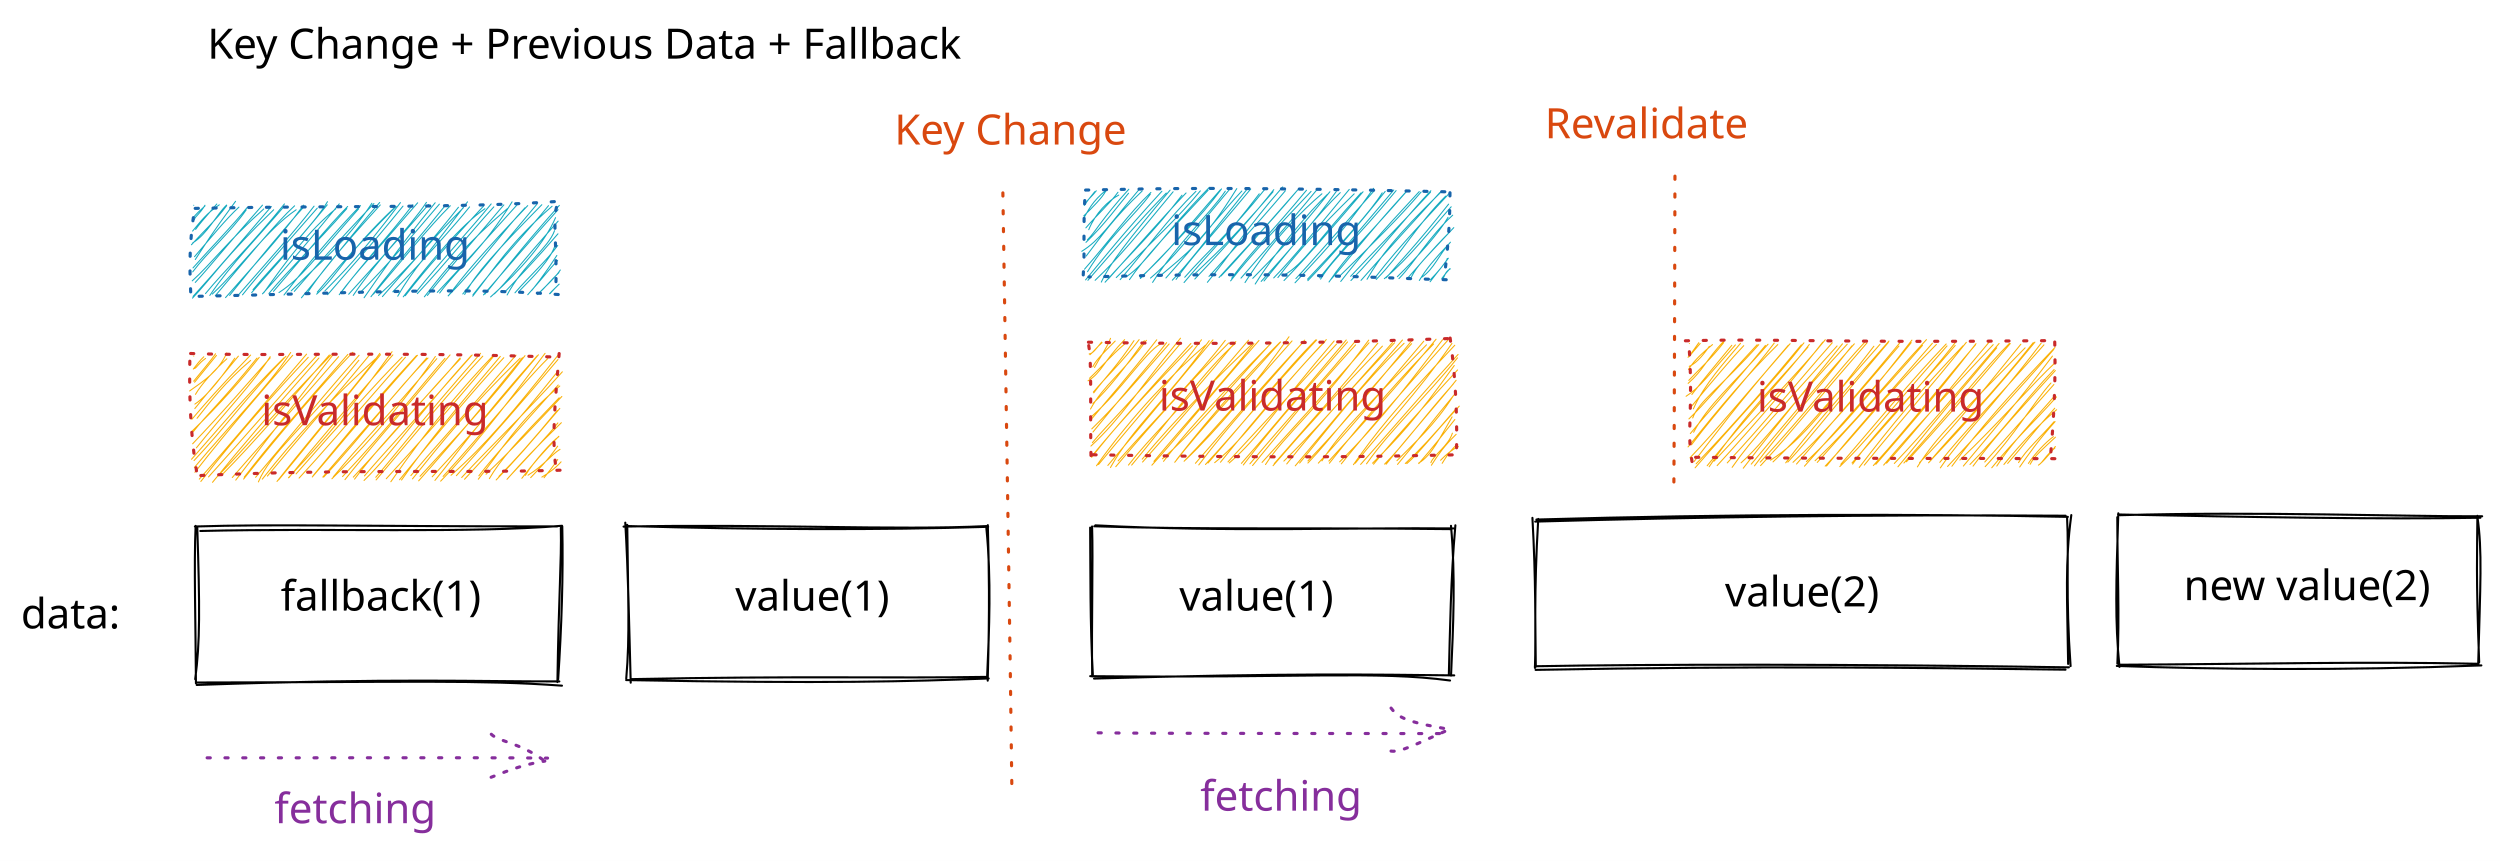
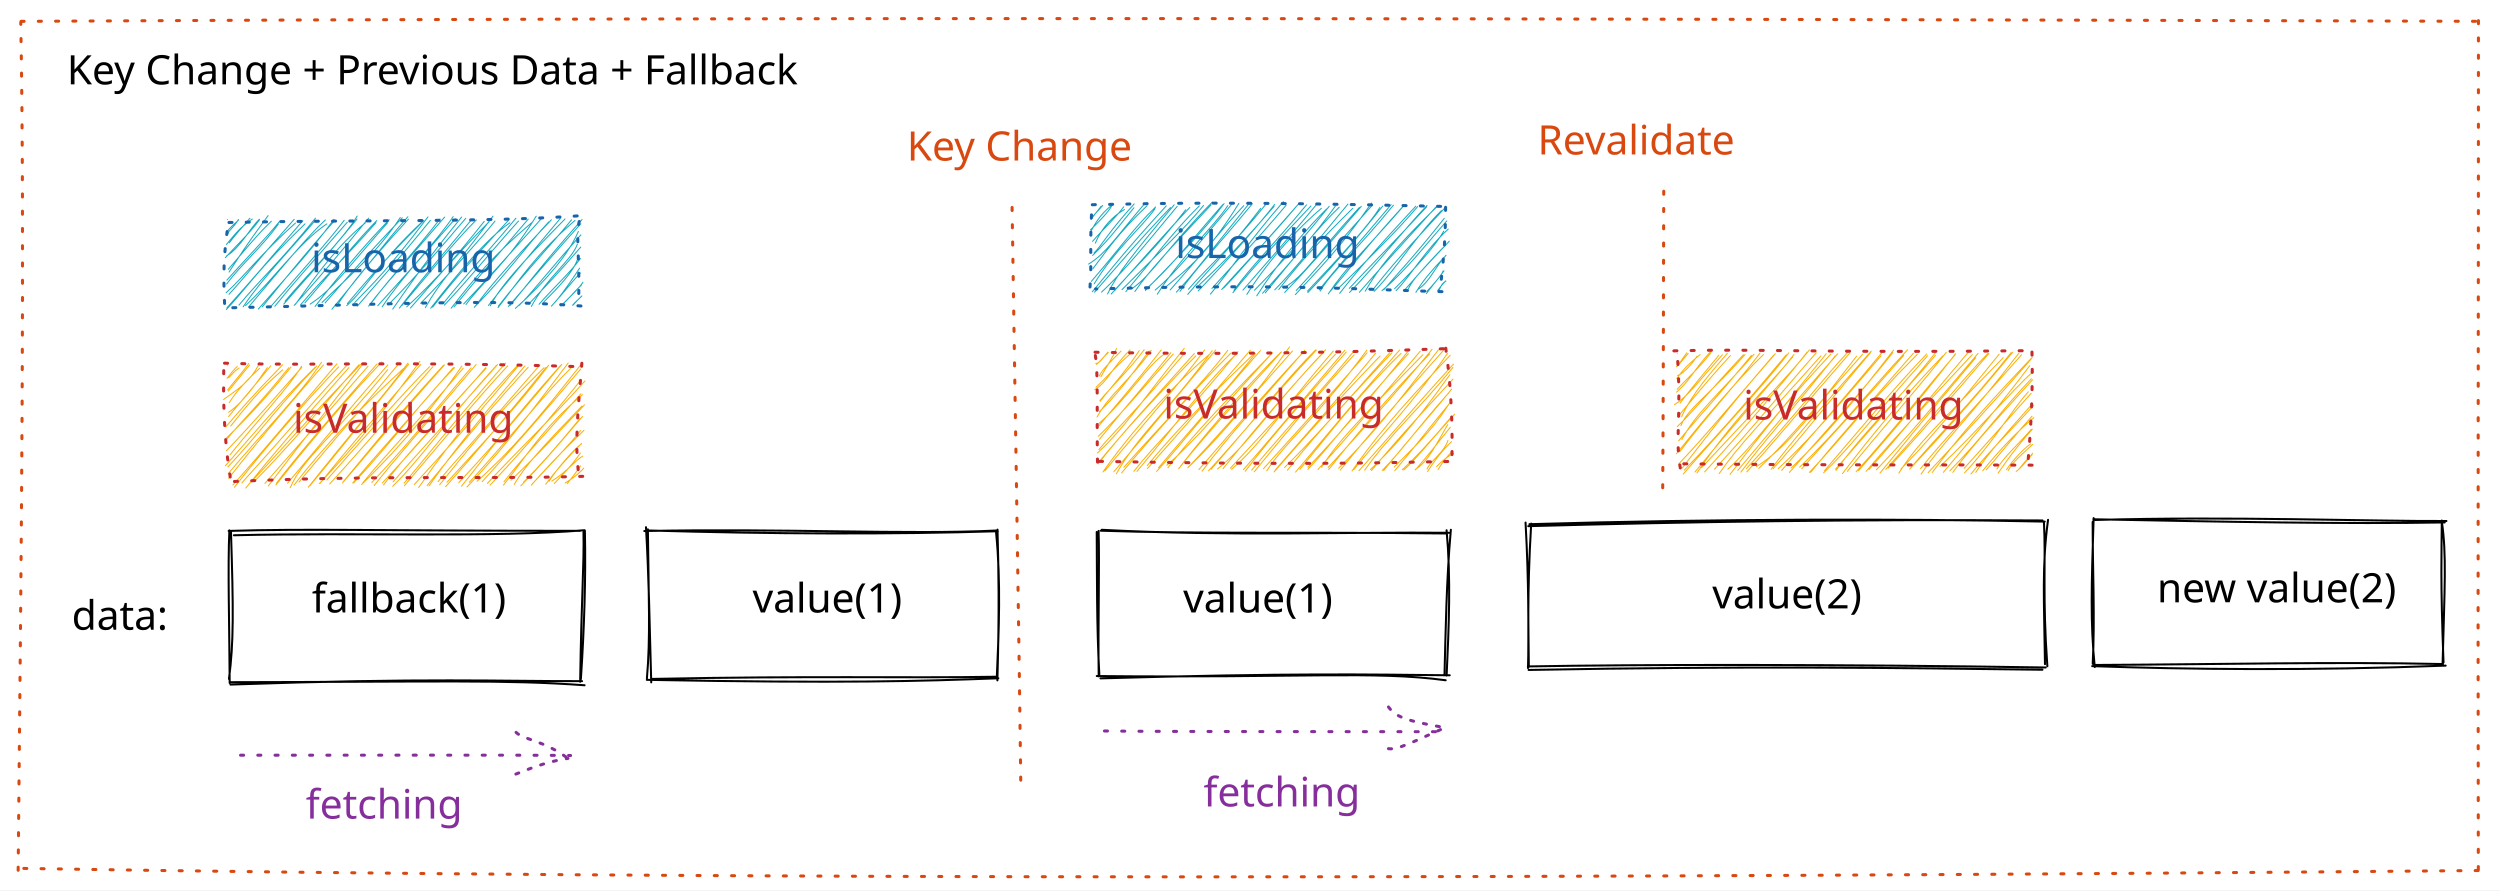
- <svg xmlns="http://www.w3.org/2000/svg" version="1.1" viewBox="0 0 1193.5 411" width="2387" height="822">
+ <svg xmlns="http://www.w3.org/2000/svg" version="1.1" viewBox="0 0 1230.908 438.334" width="2461.815" height="876.668">
  <defs>
    <style>
      @font-face {
        font-family: "Virgil";
        src: url("https://excalidraw.com/Virgil.woff2");
      }
      @font-face {
        font-family: "Cascadia";
        src: url("https://excalidraw.com/Cascadia.woff2");
      }
    </style>
  </defs>
-   <rect x="0" y="0" width="1193.5" height="411" fill="#ffffff" />
-   <g stroke-linecap="round" transform="translate(94 252) rotate(0 86.5 37)">
+   <rect x="0" y="0" width="1230.908" height="438.334" fill="#ffffff" />
+   <g stroke-linecap="round" transform="translate(113.5439 262.0578) rotate(0 86.5 37)">
    <path d="M1.63 1.49 C63.07 0, 129.84 2.73, 174.31 -1 M-0.95 -0.65 C37 -1.84, 72.63 -0.72, 172 -0.69 M174.43 -0.71 C174.96 22.07, 174.1 47.77, 172.46 72.3 M173.74 -0.02 C174.1 15.67, 172.72 32.22, 172.11 73.63 M174.27 75.34 C135.31 72.53, 102.71 73.67, -0.25 73.83 M173.03 73.31 C133.9 73.41, 96.15 71.64, -0.08 75 M-0.81 72.23 C1.56 54.45, 1.41 38.29, 0.17 -0.5 M-0.46 74.21 C-0.6 45.38, -1.45 17.5, -0.61 -0.94" stroke="#000000" stroke-width="1" fill="none" />
  </g>
-   <g transform="translate(134 273.5) rotate(0 49 13)">
+   <g transform="translate(153.5439 283.5578) rotate(0 49 13)">
    <text x="0" y="18" font-family="Virgil, Segoe UI Emoji" font-size="20px" fill="#000000" text-anchor="start" style="white-space: pre;" direction="ltr">fallback(1)</text>
  </g>
-   <g stroke-linecap="round" transform="translate(92.5 170) rotate(0 86.5 28)">
+   <g stroke-linecap="round" transform="translate(112.0439 180.0578) rotate(0 86.5 28)">
    <path d="M0 0 C0 0, 0 0, 0 0 M0 0 C0 0, 0 0, 0 0 M0.33 5.94 C1.47 5.54, 2.17 3.55, 5.63 1.12 M-0.22 6.2 C1.28 4.21, 3.15 1.84, 4.78 0.34 M-0.02 11.96 C3.45 7.73, 8.82 1.32, 10.41 -1.1 M0.41 12.47 C5.06 6.8, 7.91 3.25, 10.82 -0.3 M-1.96 16.64 C5.08 11.62, 11.89 7.25, 15.74 -1.47 M0.82 18.26 C3.69 13.32, 9.81 6.73, 15.8 1.28 M0.53 22.92 C7.3 18.55, 14.9 7.72, 19.58 0.99 M0.51 25.04 C5.52 18.76, 10.69 13, 21.3 0.02 M1.57 29.69 C7.89 21.77, 15.07 12.29, 27.14 2.07 M-0.9 30.17 C5.63 22.58, 11.35 15.75, 27.14 -0.49 M-0.2 36.06 C6.23 27.83, 13.3 21.81, 30.17 0.97 M-1.22 36.25 C12.49 23.11, 24.23 9.56, 31.25 0.62 M1.25 43.82 C13.76 28.12, 29.81 11.13, 36.48 0.28 M-0.53 41.86 C12.6 28.19, 26.73 11.93, 36.49 0.87 M0.14 49.87 C15.04 34.17, 25.47 19.09, 43.99 0.1 M-1.06 49.25 C12.64 33.85, 25.06 18.56, 43.04 0.86 M0.31 53.16 C16.42 33.79, 35.48 14.71, 46.27 -1.71 M0.54 55.46 C16.68 34.8, 34.41 14.4, 47.22 -0.38 M3.38 59.84 C19.65 38.9, 40.33 15.66, 54.65 0.6 M2.64 58.73 C16.62 43.19, 30 26.89, 53.85 -0.93 M8.96 60.25 C22.86 43.1, 35.28 28.67, 59.75 0.92 M7.05 57.68 C24.25 38.72, 40.91 19.17, 59.08 -0.6 M11.42 57.37 C25.98 42.38, 34.57 31.37, 65.57 -0.59 M13.18 56.98 C29.61 40.37, 44.82 22.38, 64.73 -0.52 M20.05 59.2 C34.53 40.31, 47.91 22.85, 66.99 -1.27 M18.4 57.96 C31.35 43.05, 44.21 29.01, 69.15 0.26 M23.8 58.71 C41.23 36.76, 60.62 14.15, 75.93 -1.81 M24.1 57.79 C35.53 42.98, 46.24 30.57, 73.57 -0.81 M30.86 60.06 C36.82 46.03, 51.1 35.92, 78.82 1.99 M29.53 57.87 C42.36 42.91, 54.53 27.43, 78.9 -0.37 M32.73 58.74 C48.84 38.13, 65.42 20.8, 86.71 1.33 M35.16 57.27 C49.55 39.84, 64.47 23.02, 84.14 -0.79 M39.75 59.83 C57.87 36.86, 79.26 11.99, 88.84 -1.32 M40.51 59.11 C52.82 44.34, 62.83 31.77, 89.15 -0.68 M45.2 58.1 C55.13 47.11, 67.43 35.64, 94.67 -2.09 M45.5 57.95 C59.13 40.95, 73.19 24.75, 95.05 -0.57 M48.84 56.25 C68.08 34.43, 88.38 11.43, 99.45 0.52 M50.28 58.24 C60.62 47.06, 70.48 35.61, 101.05 0.55 M56.98 57.1 C67.73 44.33, 77.76 30.98, 106.32 -0.23 M56.59 57.71 C66.53 46.38, 77.46 32.47, 106.79 -0.38 M62.04 57.75 C80.94 37.66, 96.67 15.95, 111.83 0.93 M61.62 57.75 C75.23 41.83, 91.4 23.88, 111.16 0.93 M65.96 58.55 C86.96 38.2, 104.38 16.37, 115.34 0.19 M66.64 57.6 C78.26 43.3, 92.16 29.42, 116.03 1.23 M71.04 57.5 C91.42 36.02, 111.6 10.5, 119.92 1.07 M72.19 58.98 C83.31 44.99, 94.49 32.46, 122.36 -0.56 M76.78 58.72 C92.2 38.1, 113.46 17.56, 127.13 0.91 M76.16 57.79 C95.61 36.96, 115.28 13.75, 127.3 1.29 M81.3 59.37 C95.59 45.42, 106.31 28.66, 132.47 -0.22 M81.49 57.2 C92.17 44.65, 102.46 34.09, 132.91 -0.53 M86.89 57.85 C96.5 46.83, 107.36 32.31, 136.92 -1.33 M87.05 59.11 C105.57 37.43, 123.83 15.1, 137.98 0.03 M94.09 59.97 C111.55 34.75, 128.19 15.21, 143 -0.33 M91.91 58.54 C105.25 43.88, 118.02 30.23, 143.41 -0.2 M99.2 59.16 C111.28 41.83, 128.22 21.4, 146.35 0.16 M98.24 59.03 C116.59 36.48, 134.96 14.8, 148 0.78 M104.43 58.61 C118.35 41.27, 131.87 24.33, 155.79 1.02 M103.66 57.03 C113.46 45.36, 124.24 33.89, 153.84 -0.42 M107.37 59.55 C126.81 37.78, 145.01 15.53, 156.88 0.79 M108.03 57.38 C124.43 39.5, 142.49 20.46, 158.13 -0.21 M115.14 59.34 C126.78 45.23, 135.88 31.41, 163.95 -0.13 M113.84 57.61 C134.2 35.9, 152.82 13.1, 164.53 -0.61 M117.87 59.7 C131.77 45.39, 144.49 29.44, 167.71 -1.31 M119.04 57.43 C138.75 35.91, 156.65 13.33, 169.01 1.17 M122.82 56.89 C139.58 42.14, 153.04 26.08, 174 -0.55 M125.38 57.08 C141.52 39.31, 158.29 20.2, 173.86 1.66 M127.92 57.94 C141.65 43.07, 158.93 26.65, 175.96 7.51 M129.28 58.79 C140.19 46.88, 150.56 36.24, 174.22 6.75 M135.84 58.76 C146.38 45.83, 154.93 30.68, 174.73 14.29 M136.11 57.14 C143.27 47.75, 152.39 38.11, 174 13.8 M139.55 56.38 C151.86 44.71, 162.05 33.73, 175.72 19.29 M141.12 58.5 C146.5 49.36, 153.26 41.84, 174.44 19.9 M144.37 59.13 C154.45 48.79, 159.14 43.26, 174.74 25 M145.69 57.4 C153.41 49.7, 161.68 40.43, 173.56 25.97 M149.55 58.82 C157.1 50.22, 162.28 44.67, 175.48 31.81 M150.27 57.97 C159.23 48.32, 169.57 37.58, 173.82 31.91 M158.33 56.91 C161.88 50.92, 171.15 40.51, 174.25 38.47 M156.64 58.33 C161.42 51.98, 167.72 44.77, 174.29 38.28 M159.6 56.84 C166.92 52.38, 171.04 46.79, 174.85 44.51 M160.85 58.02 C165.11 53.48, 168.61 50.21, 173.74 43 M166.19 57.76 C168.92 56.15, 172.5 53.74, 175.35 50.49 M167.23 58.08 C169.61 55.09, 171.39 52.88, 173.76 49.36" stroke="#fab005" stroke-width="0.5" fill="none" />
    <path d="M-1.5 -1.24 C40.14 0.19, 80.21 -2.3, 171.19 0.4 M174.44 -1.21 C172.61 21.79, 170.48 40.18, 173.37 56.27 M174.86 54.48 C124.37 55.98, 73.18 53.69, -1.6 57.22 M1.3 54.78 C-1.88 35.68, -2.2 15.96, -1.83 -0.58" stroke="#c92a2a" stroke-width="1.5" fill="none" stroke-dasharray="1.5 7" />
  </g>
-   <g transform="translate(97.5 186) rotate(0 81.5 12)">
+   <g transform="translate(117.0439 196.0578) rotate(0 81.5 12)">
    <text x="81.5" y="17" font-family="Virgil, Segoe UI Emoji" font-size="20px" fill="#c92a2a" text-anchor="middle" style="white-space: pre;" direction="ltr">isValidating</text>
  </g>
-   <g stroke-linecap="round" transform="translate(92.5 98) rotate(0 86.5 21)">
+   <g stroke-linecap="round" transform="translate(112.0439 108.0578) rotate(0 86.5 21)">
    <path d="M0 0 C0 0, 0 0, 0 0 M0 0 C0 0, 0 0, 0 0 M0.27 6.84 C0.87 4.95, 2.55 4.64, 5.35 -0.01 M-0.56 6.3 C1.17 4.11, 2.89 2.53, 5.31 0.38 M-0.54 12.31 C3.83 7.07, 5.9 4.11, 12.17 -0.21 M0.89 11.5 C1.93 9.93, 5.06 6.22, 10.99 -0.6 M-0.48 17.94 C6.44 13.78, 10.92 4.4, 15.66 -0.11 M-1.1 18.84 C5.26 11.79, 10.23 7.52, 15.72 0.19 M0.74 25.88 C6.3 17.48, 7.58 14.87, 19.95 -1.89 M0.37 24.54 C8.01 15.67, 15.14 6.84, 21.56 0.88 M-0.5 31.8 C6.28 22.63, 17.64 12.83, 25.03 2.22 M-0.36 29.89 C8.14 20.26, 18.73 9.58, 25.49 1.06 M-0.71 36.08 C8.21 28.06, 16.14 17.23, 33.42 1.75 M0.73 36.82 C8.2 28.79, 14.42 20.59, 32.8 -0.06 M-0.6 44.32 C8.59 34.72, 15 24.48, 38.13 2.16 M-0.32 43.49 C11.47 30.48, 21.46 18.73, 37.03 0.59 M7.67 43.03 C17.28 28.65, 32.55 13.02, 42.73 1.01 M5.6 42.16 C15.15 30.5, 26.64 20.06, 43.29 -0.64 M8.85 42.39 C22.75 29.5, 34.8 11.73, 48.87 2.16 M10.3 43.17 C24.89 25.93, 39.11 8.49, 48.13 0.26 M15.18 44.07 C28.44 28.82, 39.8 17.15, 52.42 -0.06 M17.12 43 C30.74 26.12, 44.24 9.84, 52.86 0.41 M23.28 42.75 C30.87 33.2, 41.02 21.78, 58.95 1.37 M21.17 42.98 C34.24 28.06, 49.31 11.14, 57.43 0.42 M28.29 40.27 C39.59 26.71, 57.02 9.79, 63.83 -1.7 M27.67 41.67 C35.49 32.56, 43.74 24.01, 63.73 -0.21 M33.39 41.81 C43.87 27.07, 54.69 12.28, 67.82 1.67 M32.81 42.28 C46.78 27, 60.22 10.58, 69.46 -0.66 M35.87 42.12 C45.7 30.37, 57.39 19.39, 73.07 1.6 M38.07 41.09 C50.96 26.11, 64.81 9.2, 73.47 0.57 M40.68 41.67 C51.79 34.38, 56.96 26.32, 78.74 1.67 M43.09 42.83 C54.2 28.38, 67.33 12.76, 79.58 0.14 M46.52 40.85 C58.79 28.75, 73.17 17.17, 85.03 -0.96 M47.99 41.1 C56.29 31.79, 64.71 21.46, 85.99 -0.8 M51.4 44.17 C65.44 27.39, 77.34 11.55, 88.76 -1.32 M54.25 41.79 C59.69 33.65, 67.58 23.3, 89.03 -0.14 M58.67 42.42 C68.47 33.75, 73.14 22.61, 95.39 1.54 M58.99 41.43 C67.29 31.63, 75.85 21.3, 96.58 0.54 M62.61 40.87 C71.36 31.81, 78.83 24.91, 98.67 -1.26 M63.89 42.69 C73.27 31.68, 83.69 20.42, 99.88 0.42 M70.49 41.47 C80.53 27.94, 92.3 15.73, 104.6 -0.25 M69.46 42.68 C77.63 31.58, 86.6 22.48, 106.88 -1.17 M76.14 43.02 C87.4 26.21, 102.61 11.3, 111.08 -1.39 M73.96 42.46 C83.55 31.81, 90.87 23.99, 112.09 -0.35 M81.32 44.14 C88.23 34.33, 96.05 22.32, 115.25 -1.2 M79.01 42.11 C92.47 28.64, 103.9 15.08, 117.25 -0.54 M84.6 43.64 C98.5 25.53, 110.7 11.87, 120.37 -0.25 M85.78 42.42 C98.98 26.86, 112.47 10.11, 122.47 0.23 M88.2 43.03 C103.6 29.09, 114.6 15.19, 128.66 1.25 M90.07 43.59 C101.03 30.77, 112.18 19.04, 126.35 0.95 M97.38 43.41 C104.34 30.91, 112.73 22.43, 130.69 -1.64 M95.03 41.3 C109.49 26.51, 125.2 8.91, 131.67 0.78 M100.02 43.7 C113.88 25.86, 127.63 9.49, 138.97 1.66 M100.97 43.17 C111.45 29.52, 123.25 16.7, 138.25 0.47 M106.66 40.77 C117.44 27.28, 132.33 11.23, 141.98 -0.64 M106.73 42.18 C120.11 28, 131.84 13.28, 143.24 0.77 M110.1 43.69 C121.71 28.86, 130.23 18.18, 149.77 1.55 M111.53 43.03 C123.7 27.97, 137.5 12.34, 148.03 -0.18 M117.4 41.87 C125.85 30.37, 138.07 21.02, 151.97 -1.63 M116.28 41.57 C127.07 30.25, 138.31 17.63, 154.55 -0.43 M121.52 43.26 C129.15 33.18, 136.58 24.14, 159.42 0.17 M121.46 43.22 C136.3 28.36, 148.29 11.59, 158.13 1.2 M129.33 42.56 C134.61 32.58, 143.42 22.93, 166.16 -0.26 M128.44 42.34 C137.54 30.66, 147.71 18.91, 163.84 -0.53 M133.17 43.39 C143.97 29.66, 151.2 17.69, 171.06 0.47 M133.32 42.69 C146.23 26.13, 160.88 10.79, 169.35 0.19 M138.96 42.44 C146.03 34.31, 154.26 22.75, 174.52 0.05 M138.31 42.78 C150.09 29.32, 162.06 15.15, 173.92 2.11 M141.71 43.76 C156.42 30.68, 167.94 17.12, 172.71 5.92 M143.53 42.3 C150.13 35.95, 156.08 27.56, 173.95 7.58 M149.6 42.81 C157.11 28.64, 169.46 20.14, 172.23 12.14 M148.37 41.54 C156.11 33.36, 163.41 25.87, 173.87 13.62 M155.57 40.78 C163.04 33.2, 170.21 25.89, 172.39 19.4 M153.35 41.78 C160.28 33.76, 168.68 26.23, 173.75 19.2 M161.33 40.68 C162.17 39.63, 166.4 34.65, 173.34 23.96 M159.45 42.69 C165.61 35.92, 169.91 30.25, 173.7 26.35 M164.86 41.82 C167.6 39.01, 172.53 34.65, 174.99 30.9 M164.12 42.64 C168.06 39, 170.43 35.84, 174.33 32.15 M169.86 42.22 C171.66 40.18, 172.39 39.78, 174.25 37.82 M170.07 42.18 C171.68 40.31, 173.05 38.98, 174.44 37.65" stroke="#15aabf" stroke-width="0.5" fill="none" />
    <path d="M0.69 1.48 C66.13 0.07, 127.85 1.47, 174.42 -1.89 M173.14 1.01 C171.31 8.47, 173.68 19.97, 172.74 43.43 M174 42.6 C126.71 38.99, 79.9 41.9, 1.02 43.48 M-1.47 41.34 C-2.06 28.73, -2.1 16.35, 0.54 1.27" stroke="#1864ab" stroke-width="1.5" fill="none" stroke-dasharray="1.5 7" />
  </g>
-   <g transform="translate(97.5 107) rotate(0 81.5 12)">
+   <g transform="translate(117.0439 117.0578) rotate(0 81.5 12)">
    <text x="81.5" y="17" font-family="Virgil, Segoe UI Emoji" font-size="20px" fill="#1864ab" text-anchor="middle" style="white-space: pre;" direction="ltr">isLoading</text>
  </g>
  <g stroke-linecap="round">
-     <g transform="translate(98 361) rotate(0 82.14287 0.8305882)">
+     <g transform="translate(117.5439 371.0578) rotate(0 82.14287 0.8305882)">
      <path d="M0.89 0.78 C28.25 0.87, 136.17 0.57, 163.4 0.92" stroke="#862e9c" stroke-width="1.5" fill="none" stroke-dasharray="1.5 7" />
    </g>
-     <g transform="translate(98 361) rotate(0 82.14287 0.8305882)">
+     <g transform="translate(117.5439 371.0578) rotate(0 82.14287 0.8305882)">
      <path d="M136.47 10.06 C140.04 8.84, 149.98 4.14, 162.09 2.35" stroke="#862e9c" stroke-width="1.5" fill="none" stroke-dasharray="1.5 5" />
    </g>
-     <g transform="translate(98 361) rotate(0 82.14287 0.8305882)">
+     <g transform="translate(117.5439 371.0578) rotate(0 82.14287 0.8305882)">
      <path d="M136.55 -10.46 C140.17 -6.8, 150.1 -6.62, 162.09 2.35" stroke="#862e9c" stroke-width="1.5" fill="none" stroke-dasharray="1.5 5" />
    </g>
  </g>
-   <g transform="translate(131 375) rotate(0 38.5 13)">
+   <g transform="translate(150.5439 385.0578) rotate(0 38.5 13)">
    <text x="0" y="18" font-family="Virgil, Segoe UI Emoji" font-size="20px" fill="#862e9c" text-anchor="start" style="white-space: pre;" direction="ltr">fetching</text>
  </g>
-   <g stroke-linecap="round" transform="translate(299.5 251) rotate(0 86.5 36.5)">
+   <g stroke-linecap="round" transform="translate(319.0439 261.0578) rotate(0 86.5 36.5)">
    <path d="M-1.81 0.4 C66.13 -1.02, 128.11 2.3, 171.79 0.14 M0.19 0.13 C60.52 1.91, 120.94 2.12, 172.24 0.5 M171.4 1.22 C173.82 25.56, 172.77 49.45, 171.78 71.53 M172.09 -0.29 C172.62 20.11, 173.02 38.15, 172.03 73.94 M171.45 72.14 C126.19 72.91, 81.55 71.6, 1.88 73.22 M172.49 72.9 C134.65 74.32, 96.95 75.47, -0.57 73.67 M1.6 74.91 C0.84 46.18, 0.35 21.4, -0.99 -1.48 M-0.53 72.94 C1.25 52.95, 0.29 32.7, -0.05 -0.42" stroke="#000000" stroke-width="1" fill="none" />
  </g>
-   <g transform="translate(351 273.5) rotate(0 36.5 13)">
+   <g transform="translate(370.5439 283.5578) rotate(0 36.5 13)">
    <text x="0" y="18" font-family="Virgil, Segoe UI Emoji" font-size="20px" fill="#000000" text-anchor="start" style="white-space: pre;" direction="ltr">value(1)</text>
  </g>
  <g stroke-linecap="round">
-     <g transform="translate(524 349) rotate(0 83.55118 1.033384)">
+     <g transform="translate(543.5439 359.0578) rotate(0 83.55118 1.033384)">
      <path d="M0.24 0.85 C28.15 1.24, 138.76 1.14, 166.86 1.21" stroke="#862e9c" stroke-width="1.5" fill="none" stroke-dasharray="1.5 7" />
    </g>
-     <g transform="translate(524 349) rotate(0 83.55118 1.033384)">
+     <g transform="translate(543.5439 359.0578) rotate(0 83.55118 1.033384)">
      <path d="M140.09 9.56 C144.49 10.27, 151.63 6.42, 167.88 -0.78" stroke="#862e9c" stroke-width="1.5" fill="none" stroke-dasharray="1.5 5" />
    </g>
-     <g transform="translate(524 349) rotate(0 83.55118 1.033384)">
+     <g transform="translate(543.5439 359.0578) rotate(0 83.55118 1.033384)">
      <path d="M140.1 -10.96 C144.32 -5.12, 151.45 -3.85, 167.88 -0.78" stroke="#862e9c" stroke-width="1.5" fill="none" stroke-dasharray="1.5 5" />
    </g>
  </g>
-   <g stroke-linecap="round" transform="translate(806.5 164) rotate(0 86.5 27.5)">
+   <g stroke-linecap="round" transform="translate(826.0439 174.0578) rotate(0 86.5 27.5)">
    <path d="M0 0 C0 0, 0 0, 0 0 M0 0 C0 0, 0 0, 0 0 M-0.63 6.56 C1.76 3.68, 3.08 1.59, 4.5 -0.39 M-0.24 6.34 C1 4.84, 2.17 3.44, 5.16 -0.02 M-0.04 10.88 C3.77 9.34, 7.74 3.95, 9.53 1.35 M-0.43 12.37 C2.84 7.37, 6.82 3.98, 11.04 0.52 M-0.57 19.01 C6.76 12.54, 7.72 8.14, 16.39 -1.12 M-0.26 17.59 C4.85 12.07, 9.98 7.77, 16.39 -0.44 M-1.56 25.18 C5.16 20.92, 9.42 14.71, 21.98 0.65 M1.21 24.32 C7.4 16.29, 12.75 10, 20.27 0.84 M1.93 31.17 C6.97 19.62, 17.09 8.65, 24.42 -0.11 M0.77 30.3 C10.49 18.51, 20.46 6.76, 25.95 1.03 M1.6 35.53 C4.5 27.45, 15.27 20.68, 33.13 0.53 M-0.21 35.99 C7.61 28.51, 14.27 20.05, 32.36 0.57 M2.04 42.35 C9.08 29.12, 19.81 20.54, 37.56 0.34 M0.47 42.97 C9.6 31.91, 20 20.85, 36.32 0.9 M1.02 48.35 C13.86 31.22, 31.28 12.33, 40.52 -0.21 M-0.63 49.36 C14.41 30.63, 28.43 14.03, 42.2 0.51 M2.21 56.38 C12.58 43.1, 22.33 29.76, 47.24 0.82 M0.31 54.56 C13.79 40.48, 25.61 25.77, 48.09 0.1 M2.74 59.33 C21.35 37.91, 41.7 16.38, 54.69 -0.32 M3.22 57.43 C22.43 37.56, 41.39 15.24, 53.45 0.64 M9.46 58.82 C25.91 34.26, 45.58 14.72, 56.61 1.71 M8.51 58.33 C27.44 35.04, 48.63 11.82, 57.26 0.46 M11.78 56.18 C32.87 33.41, 53.96 11.87, 64.88 -1.8 M13.26 58.28 C34.28 35.46, 54 11.76, 63.69 -0.66 M20.43 59.1 C30.15 45.02, 41.94 33.23, 70.53 1.16 M18.09 56.98 C35.67 38.17, 51.69 18.39, 68.23 -0.37 M25.74 59.51 C43.75 36.19, 63.13 12.64, 73.08 0.16 M24.7 56.95 C36.12 46.72, 45.04 32.91, 75.36 0.32 M31.09 58.4 C43.81 41.38, 56.89 27.44, 77.59 1.12 M29.55 57.58 C41.42 43.46, 53.92 28.07, 78.75 0.15 M33.84 56.62 C54.71 34.42, 72.2 11.48, 83.98 -0.87 M34 58.28 C45.53 46, 55.05 33.91, 84.82 -0.33 M38.76 55.69 C54.57 45.78, 66.49 29.03, 88.08 1.3 M39.94 56.51 C51.19 45.94, 61.6 33.87, 91 0.39 M47 56.61 C58.97 43.65, 71.03 27.8, 94.99 -0.51 M46 56.96 C56.68 42.56, 68.69 28.97, 95.3 -1.18 M49.49 56.7 C62.89 44.32, 74.51 31.15, 100.04 1.21 M51.17 57.53 C68.04 37.98, 84.84 18.61, 100.52 -0.39 M55.88 56.37 C72.58 40.58, 85.98 24.72, 106.24 -1.63 M54.96 58.55 C74.06 37.02, 91.84 17.31, 105.91 -0.42 M60.02 55.95 C79.16 37.91, 92.6 20.27, 113.19 -1.86 M61.06 56.75 C75.33 40.53, 90.44 24.77, 111.28 0.9 M64.84 58.53 C80.87 41.68, 90.7 27.85, 117.92 0.45 M65.5 58.47 C79.5 41.12, 93.16 26.28, 116.04 -0.15 M71.82 58.74 C83.3 48.02, 92.92 35.12, 123.01 1.14 M72.31 57.64 C89.73 37.45, 105.72 17.78, 122.6 0.23 M77.95 57.56 C91.94 38.08, 107.75 23.51, 126.91 0.94 M77.66 56.99 C93.05 39.17, 111.13 19.64, 126.88 -0.34 M81.1 59.15 C96.43 39.06, 110.71 21.96, 130.66 1.06 M83.52 58.04 C99.64 38.2, 116.06 19.78, 132.22 -0.57 M89.03 57.66 C101.62 43.26, 115.32 27.65, 136.84 0.06 M87.84 58.25 C105.73 38.51, 122.32 17.07, 136.59 0.62 M92.76 58.03 C106.39 41.91, 122.98 24.21, 145.04 0.54 M94.17 57.12 C110.27 39.09, 124.94 20.76, 143.25 -0.83 M99.58 58.84 C109.96 46.51, 119.42 34.21, 146.73 2.08 M97.85 57.25 C112.71 41.75, 126.45 25.04, 147.86 -0.02 M102.44 57.05 C124.26 32.88, 141.87 10.74, 152.76 -0.02 M103.64 56.45 C118.78 40.08, 134.09 22.46, 153.2 0 M108.87 58.89 C118.44 43.8, 127.94 35.46, 160.28 2.07 M109.9 56.84 C121.44 45.22, 133.3 31.36, 158.26 0.33 M114.47 56.61 C128.13 40.29, 143.52 25.65, 164.17 -0.44 M114.2 56.92 C129.74 40.44, 145.93 22.47, 164.97 -0.68 M119.83 59.36 C130.94 43.08, 142.66 33.01, 167.96 -0.16 M119.56 56.72 C131.02 42.27, 145.09 28.15, 169.27 0.64 M123.28 58.68 C142.11 38.37, 155.77 23.8, 173.99 2.78 M125.35 58.57 C138.82 40.1, 154.11 23.35, 174.53 1.9 M129.15 55.61 C146.7 39.11, 164.81 18.09, 175 8.81 M130.81 58.49 C144.14 42.51, 157.64 26.92, 173.33 6 M133.96 57.74 C150.08 41.48, 160.28 26.75, 174.13 12.43 M135.44 58.52 C146.73 43.09, 159.91 29.34, 174.71 12.91 M141.23 58.77 C155.1 44.01, 164.44 27.97, 172.61 18.85 M141.03 56.56 C150.33 46.15, 162.5 32.68, 174.02 19.58 M144.37 59.31 C155.12 46.13, 164.55 37.51, 175.27 25.49 M146.77 58.49 C152.15 50.02, 160.13 41.11, 173.74 25.77 M150.17 57.73 C159 46.88, 167.37 38.25, 175.32 31.61 M151.96 57.23 C159.19 48.98, 164.46 42, 174.42 30.89 M157.72 58.94 C162.13 52.61, 166.15 46.77, 174.6 37.28 M157.15 56.85 C160.85 50.57, 167.72 44.75, 174.11 37.32 M161.85 57.22 C165.08 52.37, 170.41 46.86, 173.78 44.47 M162.7 57.63 C164.83 53.54, 168.65 50.47, 174.76 44.71 M167.56 57.33 C170.17 55.09, 173.73 50.52, 174.72 49.15 M166.66 58.06 C169.03 56.51, 169.58 54.02, 174.49 49.9" stroke="#fab005" stroke-width="0.5" fill="none" />
    <path d="M-1.89 -1.31 C37.72 -2.44, 72.7 -0.22, 171.01 -1.38 M174.43 -0.71 C174.93 16.01, 174.08 35.65, 172.46 53.3 M174.48 54.97 C136.25 54.66, 95.43 55.22, -1.78 54.27 M1.27 56.34 C-1.44 41.6, 2.04 31.26, -0.25 -0.17" stroke="#c92a2a" stroke-width="1.5" fill="none" stroke-dasharray="1.5 7" />
  </g>
-   <g transform="translate(811.5 179.5) rotate(0 81.5 12)">
+   <g transform="translate(831.0439 189.5578) rotate(0 81.5 12)">
    <text x="81.5" y="17" font-family="Virgil, Segoe UI Emoji" font-size="20px" fill="#c92a2a" text-anchor="middle" style="white-space: pre;" direction="ltr">isValidating</text>
  </g>
-   <g stroke-linecap="round" transform="translate(521.5 252) rotate(0 86 35.5)">
+   <g stroke-linecap="round" transform="translate(541.0439 262.0578) rotate(0 86 35.5)">
    <path d="M1.44 -1.21 C63.96 2.14, 125.65 -0.25, 172.37 0.27 M0.93 -0.76 C49.85 0.91, 98.43 -0.24, 171.2 0.61 M173.3 -1.22 C171.06 24.26, 170.74 49.1, 170.17 70.42 M171.2 -0.97 C173.39 22.81, 172.33 46.33, 171.22 70.57 M170.75 72.88 C135.82 68.17, 99.05 71.82, -1.03 70.8 M172.74 70.43 C134.32 70.03, 95.38 69.23, 0.8 71.95 M0.22 70.01 C-1.15 46.01, -0.89 20.12, -1.06 -0.12 M-0.09 70.95 C-0.46 44.14, 0.4 15.98, -0.14 -0.66" stroke="#000000" stroke-width="1" fill="none" />
  </g>
-   <g transform="translate(99 10) rotate(0 199 13)">
+   <g transform="translate(32.94141 23.52819) rotate(0 199 13)">
    <text x="0" y="18" font-family="Virgil, Segoe UI Emoji" font-size="20px" fill="#000000" text-anchor="start" style="white-space: pre;" direction="ltr">Key Change + Previous Data + Fallback</text>
  </g>
  <g stroke-linecap="round">
-     <g transform="translate(479.5 92) rotate(0 1.439157 143.9447)">
+     <g transform="translate(499.0439 102.0578) rotate(0 1.439157 143.9447)">
      <path d="M-0.73 0.09 C0 47.91, 3.12 239.61, 3.61 287.8" stroke="#d9480f" stroke-width="1.5" fill="none" stroke-dasharray="1.5 7" />
    </g>
  </g>
-   <g transform="translate(427 51) rotate(0 55 13)">
+   <g transform="translate(446.5439 61.05781) rotate(0 55 13)">
    <text x="0" y="18" font-family="Virgil, Segoe UI Emoji" font-size="20px" fill="#d9480f" text-anchor="start" style="white-space: pre;" direction="ltr">Key Change</text>
  </g>
-   <g transform="translate(563 273.5) rotate(0 36.5 13)">
+   <g transform="translate(582.5439 283.5578) rotate(0 36.5 13)">
    <text x="0" y="18" font-family="Virgil, Segoe UI Emoji" font-size="20px" fill="#000000" text-anchor="start" style="white-space: pre;" direction="ltr">value(1)</text>
  </g>
-   <g stroke-linecap="round" transform="translate(521 163) rotate(0 86.5 28)">
+   <g stroke-linecap="round" transform="translate(540.5439 173.0578) rotate(0 86.5 28)">
    <path d="M0 0 C0 0, 0 0, 0 0 M0 0 C0 0, 0 0, 0 0 M-1.02 5.97 C0.89 5.71, 2.17 3.58, 4.91 0.32 M-0.65 6.34 C0.82 5.2, 2.39 2.97, 5.13 0.57 M1.52 12.42 C3.82 8.07, 7.37 3.26, 9.16 -1.48 M0.69 12.09 C2.41 8.6, 5.91 5.4, 11.39 -0.18 M-1.58 18.81 C4.89 14.93, 5.91 9.35, 15.88 -0.84 M-0.89 17.6 C5.33 11.8, 8.99 7.13, 15.86 1.28 M0.98 24.16 C6.86 17.11, 15.09 9.47, 22.82 -0.86 M1.17 24.53 C6.77 17.04, 12.62 11.35, 20.36 -0.38 M-0.39 32.27 C5.55 21.25, 15.56 14.44, 26.3 -0.53 M0.75 29.62 C7.95 22.94, 15.62 13.13, 25.29 -0.34 M0.37 35.59 C14.01 23.78, 25.46 5.44, 33 1.2 M0.42 36.68 C7.89 27.62, 17.29 17.17, 31.22 -0.77 M0.23 41.74 C10.29 31.97, 19.06 21.84, 37.14 1.21 M0.78 43.25 C14.55 26.16, 29.49 9.11, 35.94 0.59 M-0.19 49.95 C13.85 37.07, 22.85 22.6, 42.56 -1.54 M0.52 48.3 C7.64 39.72, 18.28 29.93, 42.79 0.76 M0.87 53.99 C10.65 42.11, 23.88 27.12, 48.26 2.12 M0.15 55.31 C11.37 40.97, 22.3 29.09, 47.51 1.01 M2.48 59.34 C19.33 35.42, 40.75 13.42, 54.49 1.78 M3.45 58.75 C22.82 35.29, 42.96 12.62, 52.58 -0.79 M9.14 60.18 C19.74 41.18, 35.78 28.05, 56.29 -0.35 M7.89 59.19 C26.27 37.69, 44.04 15.73, 58.05 -0.74 M11.67 59.8 C31.19 36.45, 50.14 16.22, 65.58 0.73 M12.81 57.02 C31.33 36.08, 51.41 15.94, 63.93 -0.51 M19.26 59.03 C37.63 37.26, 54.86 12.87, 68.67 0.99 M17.73 59.03 C28.04 45.68, 40.34 34.98, 68.97 0.07 M24.29 56.19 C40.45 36.59, 60.35 16.92, 76.39 1.58 M24.46 57.58 C35.18 45.39, 45.18 34.5, 75.06 -0.6 M29.88 57.24 C44.95 39.14, 63.29 19.06, 77.61 1.03 M28.91 59.07 C40.67 46.29, 50.19 33.43, 80.03 -0.44 M33.93 56.03 C47.61 44.36, 61.18 27.7, 85.28 1.36 M34.47 57.24 C43.67 45.37, 54.06 33.18, 86.04 0.64 M40.73 56.43 C58.31 33.68, 79.39 10.81, 90.08 0.38 M39.82 57.69 C52.98 40.9, 69.28 23.78, 90.37 0.23 M44.96 56.56 C60.39 42, 78.08 20.71, 94.37 -2.22 M44.29 57.2 C57.66 43.37, 68.62 30.38, 95.81 -0.23 M51.3 58.95 C65.93 39.51, 80.67 24.06, 101.85 -0.62 M49.7 58.17 C67.84 37.24, 85.34 17.24, 101.47 -0.01 M54.5 58.74 C69.94 42.08, 83.02 25.61, 107.57 -0.72 M55.71 58.04 C75.2 35.81, 93.21 13.14, 107.15 -0.72 M58.89 57.87 C74.68 45.23, 84.31 28.36, 111.49 0.08 M61.65 57.66 C79.9 35.01, 98.85 13.31, 112.17 -0.87 M65.84 58.01 C80.3 45.61, 89.29 30.73, 115.91 -0.22 M65.24 57.49 C79.59 42.08, 92.62 27.81, 117.06 1.27 M72.56 58.98 C88.42 37.97, 108.23 16.53, 122.31 0.25 M71.65 58.21 C81.76 46.9, 92.11 34.23, 121.69 -0.68 M76.98 59.24 C92.42 40.43, 106.43 23.23, 126.17 1.65 M75.71 58.42 C95.09 35.53, 113.51 15.37, 126.37 -0.52 M83.15 58.77 C92.83 43.89, 106.66 34.2, 132.42 -0.62 M81.51 57.75 C94.09 43.76, 108.78 27.85, 132.58 0.64 M86.77 59.31 C102.14 41.59, 119.04 22.91, 138.96 2.25 M87.33 58.33 C103.03 40.21, 118.6 23.1, 136.78 0.82 M93.29 58.49 C109.06 38.54, 127.64 18.99, 144.73 0.68 M91.92 57.12 C104.07 45.22, 116.56 31.45, 143.77 0.55 M99.46 58.05 C114.08 40.43, 127.83 21.9, 149.3 0.9 M97.36 59.38 C114.29 39.22, 128.96 21.65, 148.53 -0.68 M103.39 58.05 C114.23 46.86, 125.4 30.93, 152.9 1.08 M103.41 57.03 C117.15 42.73, 130.64 27.19, 153.56 -1.09 M110.11 57.02 C119.14 42.64, 134.12 28.46, 160.01 1.62 M108.38 58.1 C127.42 37.32, 146.62 14, 158.71 -0.11 M113.64 58.14 C131.78 35.09, 150.84 13.98, 163.4 1.22 M113.4 57.1 C129.28 39.66, 146.55 20.9, 164.57 -1.05 M118.55 57.48 C139.1 37.39, 155.52 14.72, 167.69 -0.82 M119.34 58.44 C134.62 39.51, 151.67 20.24, 170.26 -0.64 M126.01 58.13 C139.52 41.31, 155.1 25.4, 172.14 0.98 M125.13 58.83 C135.26 44.39, 145.27 31.72, 173.5 1.83 M131.38 58.43 C143.51 41.2, 159.5 27.04, 174.81 7.84 M128.57 58.7 C144.63 40.77, 158.37 24.48, 175.08 6.22 M134.25 58.12 C145.62 47.06, 154.59 37.62, 173.27 11.5 M134.73 58.6 C150.44 39.65, 165.25 24.26, 174.84 13.61 M140.01 58.57 C150.42 48.02, 157.23 37.78, 172.84 20.28 M140.74 58.61 C153.44 42.8, 166.13 28.67, 174.16 18.55 M145.91 56.92 C154.79 47.76, 163.62 40.41, 172.77 26 M146.18 58.71 C154.97 48.42, 163.36 37.29, 173.49 25.16 M150.61 58.33 C156.33 53.43, 162.52 45.14, 175.65 30.89 M149.89 58.26 C156.71 51.89, 162.34 45.96, 173.96 32.31 M156.28 58.08 C162.44 54.53, 166.61 45.61, 172.23 36.03 M156.32 58.32 C162.79 50.87, 168.26 44, 173.55 37.27 M162.09 57.87 C163.65 53.94, 170.43 49.86, 172.37 43.8 M162.35 59.1 C165.57 54.04, 168.51 49.86, 174.16 44.35 M166.74 56.72 C169.7 53.72, 171.95 51.8, 175.24 50.21 M167.5 58.18 C168.75 56.28, 170.03 53.63, 174.37 49.3" stroke="#fab005" stroke-width="0.5" fill="none" />
    <path d="M-1.38 0.37 C53.41 1.46, 107.71 1.01, 174.86 -1.52 M171.3 -1.6 C174.39 20.63, 174.65 39.19, 174.3 54.78 M172.27 54.17 C133.21 54.99, 95.86 55.8, -1.6 54.07 M-0.17 54.45 C-0.63 32.18, 0.28 10.52, -1.25 1.88" stroke="#c92a2a" stroke-width="1.5" fill="none" stroke-dasharray="1.5 7" />
  </g>
-   <g transform="translate(526 179) rotate(0 81.5 12)">
+   <g transform="translate(545.5439 189.0578) rotate(0 81.5 12)">
    <text x="81.5" y="17" font-family="Virgil, Segoe UI Emoji" font-size="20px" fill="#c92a2a" text-anchor="middle" style="white-space: pre;" direction="ltr">isValidating</text>
  </g>
-   <g stroke-linecap="round" transform="translate(518 91) rotate(0 86.5 21)">
+   <g stroke-linecap="round" transform="translate(537.5439 101.0578) rotate(0 86.5 21)">
    <path d="M0 0 C0 0, 0 0, 0 0 M0 0 C0 0, 0 0, 0 0 M-0.31 7.04 C1.09 4.86, 2.23 3.5, 4.65 0.5 M-0.53 6.78 C1.56 4.04, 3.54 2.47, 5.36 0.09 M-0.4 12.76 C1.33 9.89, 3.41 4.99, 10.35 -0.44 M-0.59 12.06 C3.56 8.02, 8.18 3.41, 9.85 0.28 M1.77 18.65 C5.07 10.57, 10.94 4.98, 16.09 2.12 M0.4 17.78 C5.04 12.28, 12.14 5.85, 15.72 0.78 M0.45 24.69 C9.13 16.43, 15.85 7.05, 20.76 1.25 M1.15 23.47 C5.23 19.48, 7.58 13.98, 20.9 -0.66 M-1.55 28.97 C7.07 23.59, 11.06 16.84, 25.8 -0.51 M0.54 31.24 C7.8 21.87, 13.01 13.75, 27.23 0.23 M1.19 38.7 C11.36 21.91, 24.02 11.6, 31.16 1.7 M-0.24 37.5 C11.6 24.03, 21.13 10.62, 31.43 0.87 M1.37 42.82 C13.06 29.46, 24.92 15.4, 38.76 1.16 M0.26 42.62 C9.4 31.66, 16.85 21.97, 36.69 0.29 M7.77 43.66 C12.13 34.36, 20.54 23.62, 40.6 -0.23 M4.82 42.81 C16.31 31.96, 25.44 20.63, 42.05 0.55 M9.57 43.72 C21.24 30.49, 32.44 20.28, 46.27 2.2 M11.16 42.12 C24.03 27.76, 37.14 12.72, 48.22 1.13 M14.9 41.51 C31.46 24.89, 45.47 11.93, 55.03 0.13 M16.78 42.5 C28.78 28.48, 39.75 13.27, 52.92 0.36 M19.83 41.04 C29.76 34.23, 35.64 22.69, 59.39 -1.6 M21.21 42.48 C28.35 32.27, 36.83 23.21, 58.77 -0.2 M26.41 41.96 C40.42 27.45, 55.27 12.62, 65.15 -0.81 M26.33 41.58 C38.68 30.88, 48.76 17.49, 64.56 -0.34 M32.25 43.81 C44.43 24.83, 60.23 10.32, 66.96 0.25 M31.25 41.75 C42.2 32.57, 50.51 21.27, 69.16 -0.78 M36.54 40.14 C47.79 30.62, 56.74 24.41, 72.43 -0.95 M38.61 41.7 C52.74 25.88, 67.13 8.35, 74.84 0.21 M41.67 42.76 C50.17 33.93, 56.04 25.77, 77.62 -1.02 M43.46 42.38 C50.94 31.54, 60.55 21.65, 79.09 -0.76 M47.27 43.88 C56.45 32.76, 66.82 23.07, 83.15 1.55 M47.6 41.35 C57.84 29.58, 69.76 19.61, 86 -0.84 M51.76 40.35 C60.02 32.25, 67.98 25.83, 89.76 0.55 M52.4 42.21 C68.66 25.17, 82.65 9.14, 90.09 -0.44 M58.41 43.77 C70.44 29.26, 77.21 17.79, 94.36 -1.76 M59.17 40.96 C68.29 30.73, 78.72 20.07, 95.64 0.06 M64.92 40.76 C74.3 31.05, 84.64 18.76, 101.59 -0.4 M63.98 41.47 C74.69 29.49, 85.98 18.02, 100.56 0.81 M69.5 43.08 C79.08 30.76, 92.91 16.28, 107.89 0.4 M70.02 41.82 C78.49 30.07, 89.64 19.36, 105.71 -0.17 M76.37 43.88 C88.73 24.38, 104.19 8.97, 113.07 1.52 M74.45 41.77 C84.39 30.2, 97.06 16.25, 110.77 -0.52 M81.24 44.59 C91.73 28.05, 107.22 9.84, 115.7 1.77 M80.08 41.86 C89.78 32.04, 100.83 20.56, 116.88 0.55 M84.09 43.34 C98.46 27.71, 111.37 12.39, 119.95 0.4 M85.46 43.12 C99.07 26.55, 111.93 10.38, 121.83 0.97 M92.07 41.49 C102.29 28.36, 111.36 18.4, 128.48 1.54 M90.08 41.67 C100.6 30.96, 111.79 16.59, 126.13 -0.57 M94.86 40.46 C104.78 34.86, 110.54 24.15, 131.77 1.07 M94.99 42.93 C106.52 31.02, 115.7 20.42, 132.72 0.55 M100.25 43.99 C110.93 32.37, 121.77 21.92, 137.76 -1.1 M100.67 41.97 C107.95 34.28, 115.04 25.71, 137.83 0.31 M106.21 42.3 C122.45 25.19, 136.73 9.65, 141.85 1.07 M106.38 42.98 C118.67 30.14, 129.91 17.19, 143.28 0.4 M112.45 42.26 C118.52 32.2, 128.94 23.94, 148.5 0 M112 41.62 C120.7 30.68, 131.73 18.42, 147.38 -0.3 M116.48 43.62 C125.54 30.08, 134.34 22.4, 153.27 0.64 M117.35 42.45 C125.76 33.04, 134.32 21.33, 153.22 0.59 M121.16 41.17 C137.35 25.4, 150.4 12.48, 160.42 0.69 M122.07 43.36 C131.03 31.87, 140.06 21.38, 159.54 0.47 M126.79 40.92 C137.53 29.41, 147.76 19.24, 164.92 0.76 M126.94 42.92 C141.01 28.41, 153.97 11.71, 165.08 0.07 M134.63 42.32 C141.07 31.37, 147.67 22.44, 170.06 0.57 M131.75 42.85 C142.31 30.78, 154.23 17.54, 169.41 0.91 M139.02 42.4 C150.67 30.64, 158.5 16.29, 172.15 2.64 M138.6 41.35 C150.95 25.4, 164.6 11.47, 173.97 1.19 M142.89 42.03 C154.78 32.18, 164.77 18.99, 174.79 7.73 M143.78 41.6 C149.78 34.48, 158.06 26.06, 173.56 6.46 M149.85 42 C157.4 34.31, 164.03 22.24, 175.51 11.74 M149.1 41.09 C158.81 31.55, 169.07 20.21, 173.3 12.74 M155.75 41.33 C158.77 35.44, 161.32 33.52, 176.03 17.68 M153.75 42.06 C158.66 36.64, 164.84 29.05, 174.14 19.69 M160.73 41.36 C166.72 37.34, 168.79 30.65, 174.43 24.63 M159.59 42.88 C162.81 37.5, 166.86 32.6, 173.38 25.79 M164.74 43.5 C168.77 38.04, 172.85 33.74, 172.92 32.38 M164.94 42.47 C168.48 38.89, 171.53 35, 173.42 32.28 M170.73 42.53 C171.92 39.92, 172.18 38.62, 174.37 37.35 M170.33 41.94 C171.35 40.58, 172.37 39.23, 174.17 37.26" stroke="#15aabf" stroke-width="0.5" fill="none" />
    <path d="M0.27 -0.26 C36.08 -1.03, 71.16 -1.84, 174 0.6 M174.22 1.02 C174.13 11.43, 173.95 21.71, 171.53 41.34 M172.42 42.54 C137.8 41.76, 98.45 38.49, 1.88 41.21 M-0.86 40.23 C0.09 28.55, -1.21 19.72, 0.22 -1.66" stroke="#1864ab" stroke-width="1.5" fill="none" stroke-dasharray="1.5 7" />
  </g>
-   <g transform="translate(523 100) rotate(0 81.5 12)">
+   <g transform="translate(542.5439 110.0578) rotate(0 81.5 12)">
    <text x="81.5" y="17" font-family="Virgil, Segoe UI Emoji" font-size="20px" fill="#1864ab" text-anchor="middle" style="white-space: pre;" direction="ltr">isLoading</text>
  </g>
-   <g transform="translate(573 369) rotate(0 38.5 13)">
+   <g transform="translate(592.5439 379.0578) rotate(0 38.5 13)">
    <text x="0" y="18" font-family="Virgil, Segoe UI Emoji" font-size="20px" fill="#862e9c" text-anchor="start" style="white-space: pre;" direction="ltr">fetching</text>
  </g>
-   <g stroke-linecap="round" transform="translate(733.5 247.5) rotate(0 127 35.5)">
+   <g stroke-linecap="round" transform="translate(753.0439 257.5578) rotate(0 127 35.5)">
    <path d="M-0.58 1.51 C78.4 -0.66, 159.74 -1.91, 252.62 -1.3 M-0.01 0.53 C91.18 -2.12, 183.08 -2.25, 253.7 -0.74 M255.34 -1.6 C252.26 21.1, 253.4 38.2, 253.83 69.45 M253.31 -0.63 C254.31 18.37, 252.54 36.44, 255 70.49 M252.57 72.2 C179.39 71.25, 107.53 70.31, -0.41 72.3 M254.17 71.09 C153.16 69.46, 52.91 69.57, -0.76 70.57 M-0.31 70.81 C-0.67 49.29, -0.23 30.14, -1.92 -0.27 M-0.72 71.35 C-0.15 55.35, -1.35 37.13, 0.86 0.24" stroke="#000000" stroke-width="1" fill="none" />
  </g>
-   <g transform="translate(823.5 271.5) rotate(0 41 13)">
+   <g transform="translate(843.0439 281.5578) rotate(0 41 13)">
    <text x="0" y="18" font-family="Virgil, Segoe UI Emoji" font-size="20px" fill="#000000" text-anchor="start" style="white-space: pre;" direction="ltr">value(2)</text>
  </g>
  <g stroke-linecap="round">
-     <g transform="translate(798.5 85) rotate(0 0.8591934 73.22292)">
+     <g transform="translate(818.0439 95.05781) rotate(0 0.8591934 73.22292)">
      <path d="M1.12 -0.91 C1.07 23.72, 0.84 122.88, 0.6 147.36" stroke="#d9480f" stroke-width="1.5" fill="none" stroke-dasharray="1.5 7" />
    </g>
  </g>
-   <g transform="translate(737.5 48) rotate(0 53 13)">
+   <g transform="translate(757.0439 58.05781) rotate(0 53 13)">
    <text x="0" y="18" font-family="Virgil, Segoe UI Emoji" font-size="20px" fill="#d9480f" text-anchor="start" style="white-space: pre;" direction="ltr">Revalidate</text>
  </g>
-   <g stroke-linecap="round" transform="translate(1011.5 246.5) rotate(0 86 35.5)">
+   <g stroke-linecap="round" transform="translate(1031.044 256.5578) rotate(0 86 35.5)">
    <path d="M0.6 -0.54 C65.9 -2.46, 136.42 0.16, 173.48 -0.03 M-0.33 -0.89 C62.45 0.35, 125.35 1.53, 172.64 0.67 M171.21 -0.25 C171.14 14.05, 170.46 29.44, 172.06 69.63 M171.17 -0.08 C173.66 16.35, 172.57 32.95, 171.6 70.11 M173.1 71.17 C107.11 73.75, 45.14 73.05, -0.92 71.42 M171.75 70.39 C117.6 69.2, 65.03 70.53, 0.05 70.85 M0.34 71.88 C-1.89 50.09, -1.29 31.65, -0.22 -1.45 M-0.67 70.31 C0.49 47.48, -0.71 23.94, -0.7 0.42" stroke="#000000" stroke-width="1" fill="none" />
  </g>
-   <g transform="translate(1042.5 268.5) rotate(0 62 13)">
+   <g transform="translate(1062.044 278.5578) rotate(0 62 13)">
    <text x="0" y="18" font-family="Virgil, Segoe UI Emoji" font-size="20px" fill="#000000" text-anchor="start" style="white-space: pre;" direction="ltr">new value(2)</text>
  </g>
-   <g transform="translate(10 282) rotate(0 27.5 13)">
+   <g transform="translate(35.32789 292.0578) rotate(0 27.5 13)">
    <text x="0" y="18" font-family="Virgil, Segoe UI Emoji" font-size="20px" fill="#000000" text-anchor="start" style="white-space: pre;" direction="ltr">data:</text>
  </g>
+   <g stroke-linecap="round" transform="translate(10 10) rotate(0 605.4539 209.1671)">
+     <path d="M0.36 0.51 C369.12 -1.64, 737.89 -0.96, 1210.3 0.49 M1210.29 0.17 C1210.35 128.72, 1209.93 255.48, 1210.23 418.87 M1210.18 418.62 C779.99 422.54, 347.58 423.36, -0.46 417.54 M-1.06 418.47 C0.52 261.2, 2.15 103.13, 0.22 1.02" stroke="#d9480f" stroke-width="1.5" fill="none" stroke-dasharray="1.5 7" />
+   </g>
</svg>
